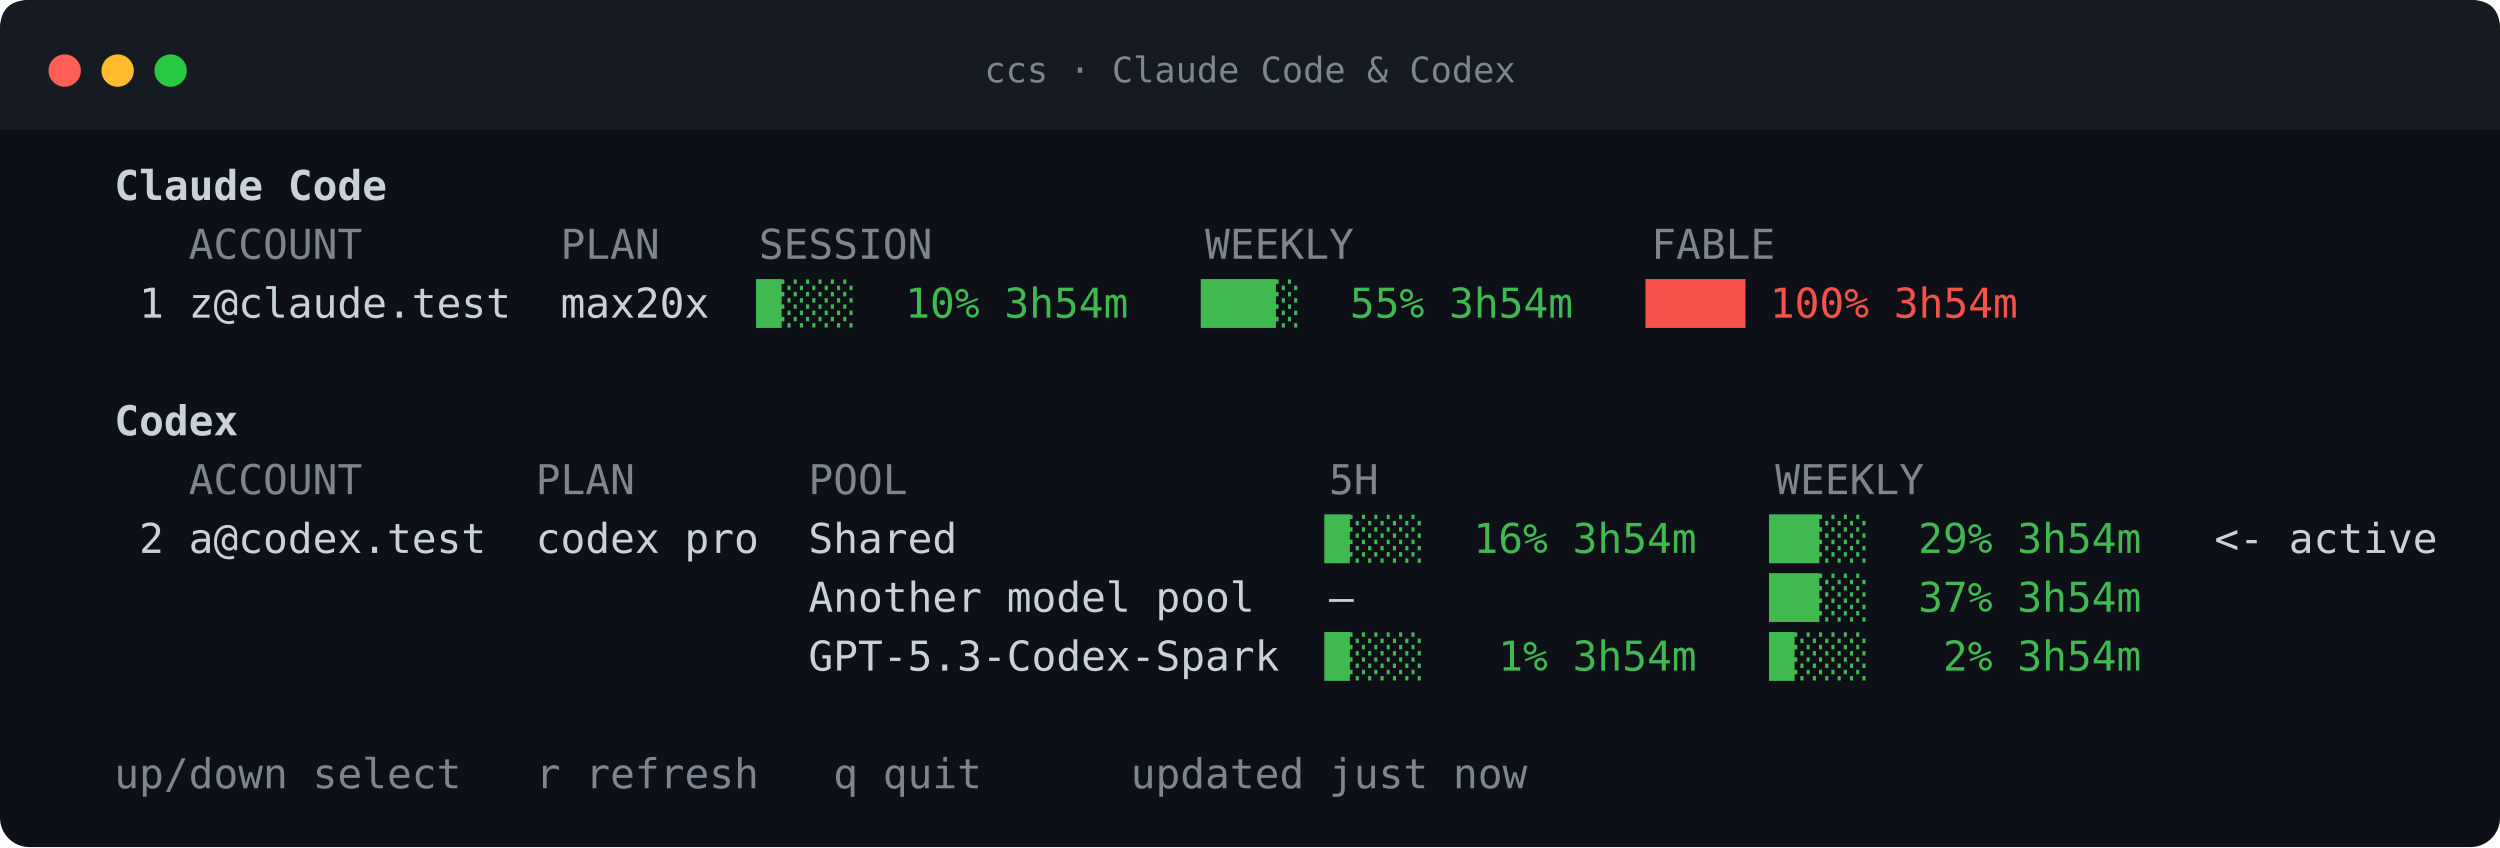
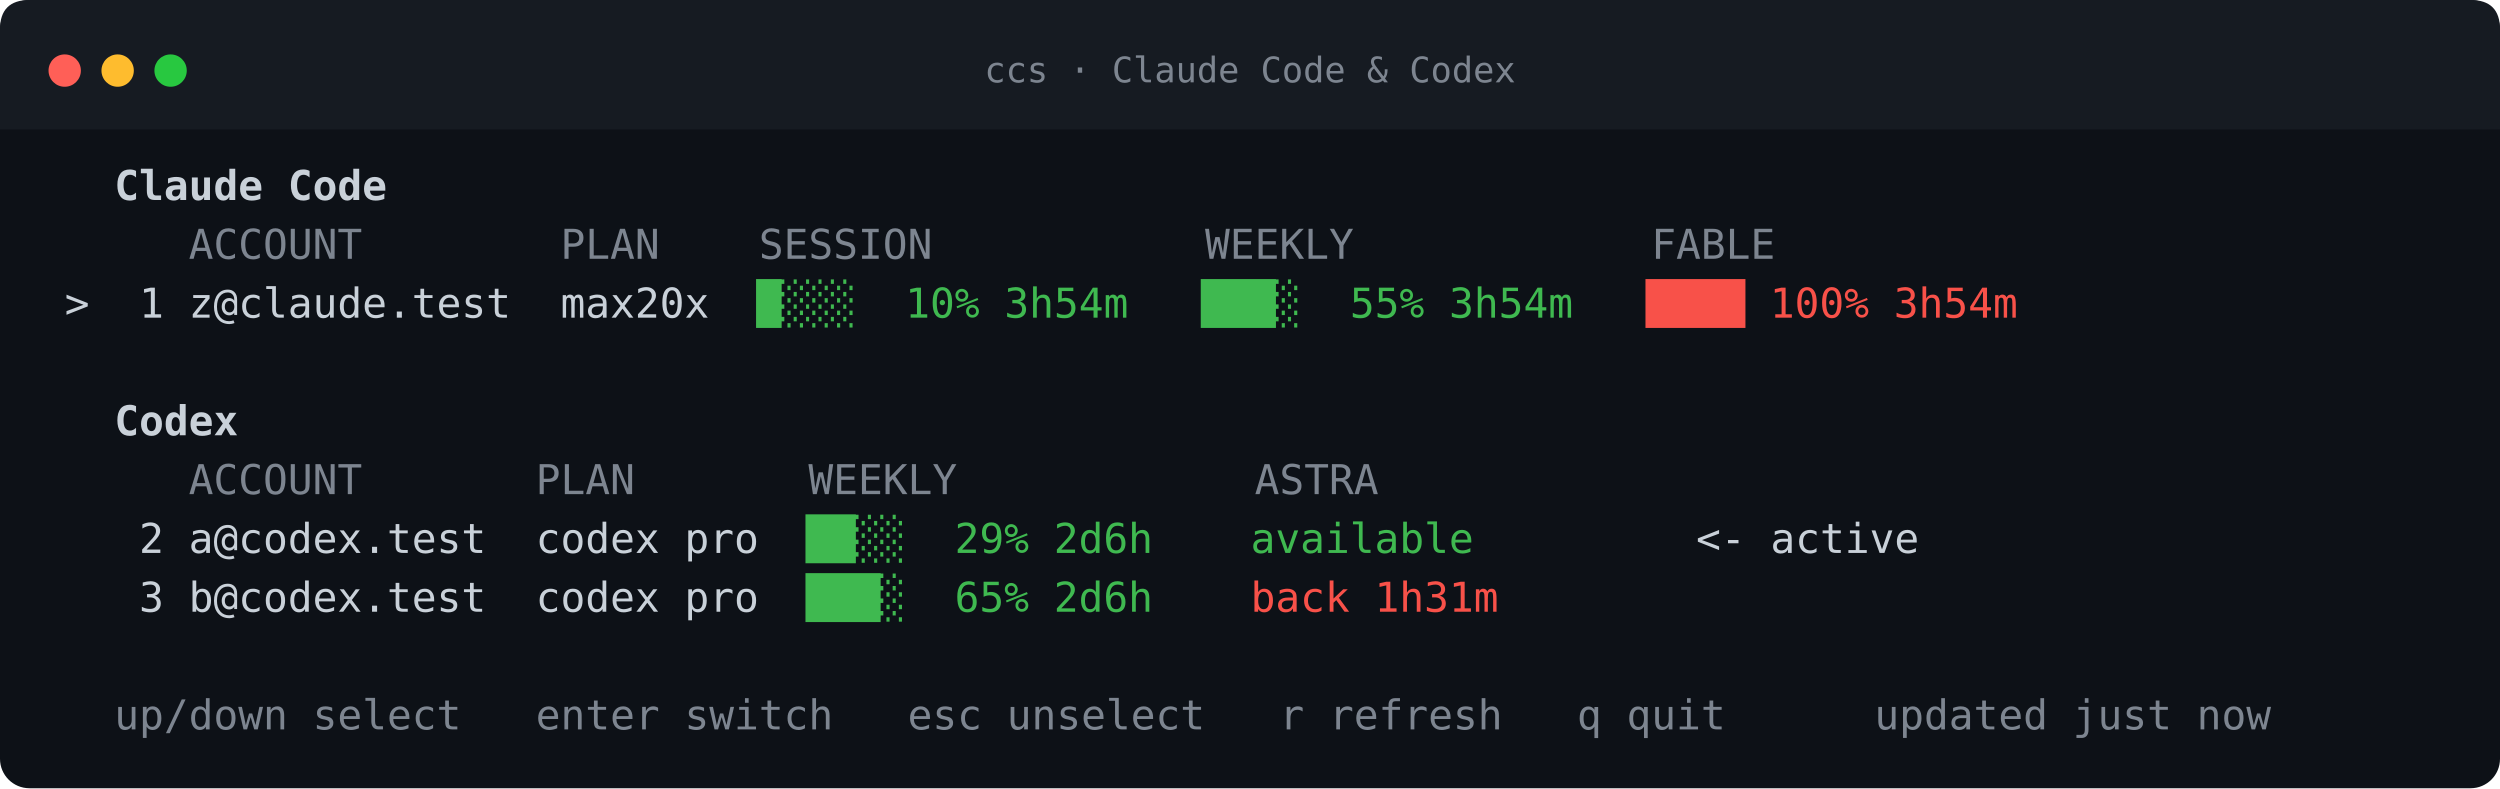
- <svg xmlns="http://www.w3.org/2000/svg" width="850" height="288" viewBox="0 0 850 288" font-family="ui-monospace, SFMono-Regular, Menlo, Consolas, DejaVu Sans Mono, monospace" font-size="14">
-   <rect width="850" height="288" rx="10" fill="#0d1117" />
+ <svg xmlns="http://www.w3.org/2000/svg" width="850" height="268" viewBox="0 0 850 268" font-family="ui-monospace, SFMono-Regular, Menlo, Consolas, DejaVu Sans Mono, monospace" font-size="14">
+   <rect width="850" height="268" rx="10" fill="#0d1117" />
  <path d="M10 0H840Q850 0 850 10V44H0V10Q0 0 10 0" fill="#161b22" />
  <circle cx="22" cy="24" r="5.5" fill="#ff5f57" />
  <circle cx="40" cy="24" r="5.5" fill="#febc2e" />
  <circle cx="58" cy="24" r="5.5" fill="#28c840" />
  <text x="425.0" y="28" fill="#7d8590" font-size="12" text-anchor="middle">ccs · Claude Code &amp; Codex</text>
  <text xml:space="preserve" fill="#c9d1d9" font-weight="600">
    <tspan x="22.0" y="68">  Claude Code</tspan>
  </text>
  <text xml:space="preserve" fill="#7d8590">
-     <tspan x="22.0" y="88">     ACCOUNT        PLAN    SESSION           WEEKLY            FABLE</tspan>
+     <tspan x="22.0" y="88">     ACCOUNT        PLAN    SESSION           WEEKLY            FABLE           </tspan>
  </text>
  <text xml:space="preserve" fill="#c9d1d9">
-     <tspan x="22.0" y="108">   1 z@claude.test  max20x  </tspan>
+     <tspan x="22.0" y="108">&gt;  1 z@claude.test  max20x  </tspan>
    <tspan x="257.2" y="108" fill="#3fb950">█░░░  10% 3h54m</tspan>
    <tspan x="383.2" y="108">   </tspan>
    <tspan x="408.4" y="108" fill="#3fb950">███░  55% 3h54m</tspan>
    <tspan x="534.4" y="108">   </tspan>
    <tspan x="559.6" y="108" fill="#f85149">████ 100% 3h54m</tspan>
+     <tspan x="685.6" y="108"> </tspan>
  </text>
  <text xml:space="preserve" fill="#c9d1d9" font-weight="600">
    <tspan x="22.0" y="148">  Codex</tspan>
  </text>
  <text xml:space="preserve" fill="#7d8590">
-     <tspan x="22.0" y="168">     ACCOUNT       PLAN       POOL                 5H                WEEKLY</tspan>
+     <tspan x="22.0" y="168">     ACCOUNT       PLAN       WEEKLY            ASTRA           </tspan>
  </text>
  <text xml:space="preserve" fill="#c9d1d9">
-     <tspan x="22.0" y="188">   2 a@codex.test  codex pro  Shared               </tspan>
-     <tspan x="450.4" y="188" fill="#3fb950">█░░░  16% 3h54m</tspan>
-     <tspan x="576.4" y="188">   </tspan>
-     <tspan x="601.6" y="188" fill="#3fb950">██░░  29% 3h54m</tspan>
-     <tspan x="727.6" y="188">   &lt;- active</tspan>
+     <tspan x="22.0" y="188">   2 a@codex.test  codex pro  </tspan>
+     <tspan x="274.0" y="188" fill="#3fb950">██░░  29% 2d6h</tspan>
+     <tspan x="391.6" y="188">    </tspan>
+     <tspan x="425.2" y="188" fill="#3fb950">available</tspan>
+     <tspan x="500.8" y="188">         &lt;- active</tspan>
  </text>
  <text xml:space="preserve" fill="#c9d1d9">
-     <tspan x="22.0" y="208">                              Another model pool   —                 </tspan>
-     <tspan x="601.6" y="208" fill="#3fb950">██░░  37% 3h54m</tspan>
-   </text>
-   <text xml:space="preserve" fill="#c9d1d9">
-     <tspan x="22.0" y="228">                              GPT-5.3-Codex-Spark  </tspan>
-     <tspan x="450.4" y="228" fill="#3fb950">█░░░   1% 3h54m</tspan>
-     <tspan x="576.4" y="228">   </tspan>
-     <tspan x="601.6" y="228" fill="#3fb950">█░░░   2% 3h54m</tspan>
+     <tspan x="22.0" y="208">   3 b@codex.test  codex pro  </tspan>
+     <tspan x="274.0" y="208" fill="#3fb950">███░  65% 2d6h</tspan>
+     <tspan x="391.6" y="208">    </tspan>
+     <tspan x="425.2" y="208" fill="#f85149">back 1h31m</tspan>
  </text>
  <text xml:space="preserve" fill="#7d8590">
-     <tspan x="22.0" y="268">  up/down select   r refresh   q quit      updated just now</tspan>
+     <tspan x="22.0" y="248">  up/down select   enter switch   esc unselect   r refresh   q quit      updated just now</tspan>
  </text>
</svg>
